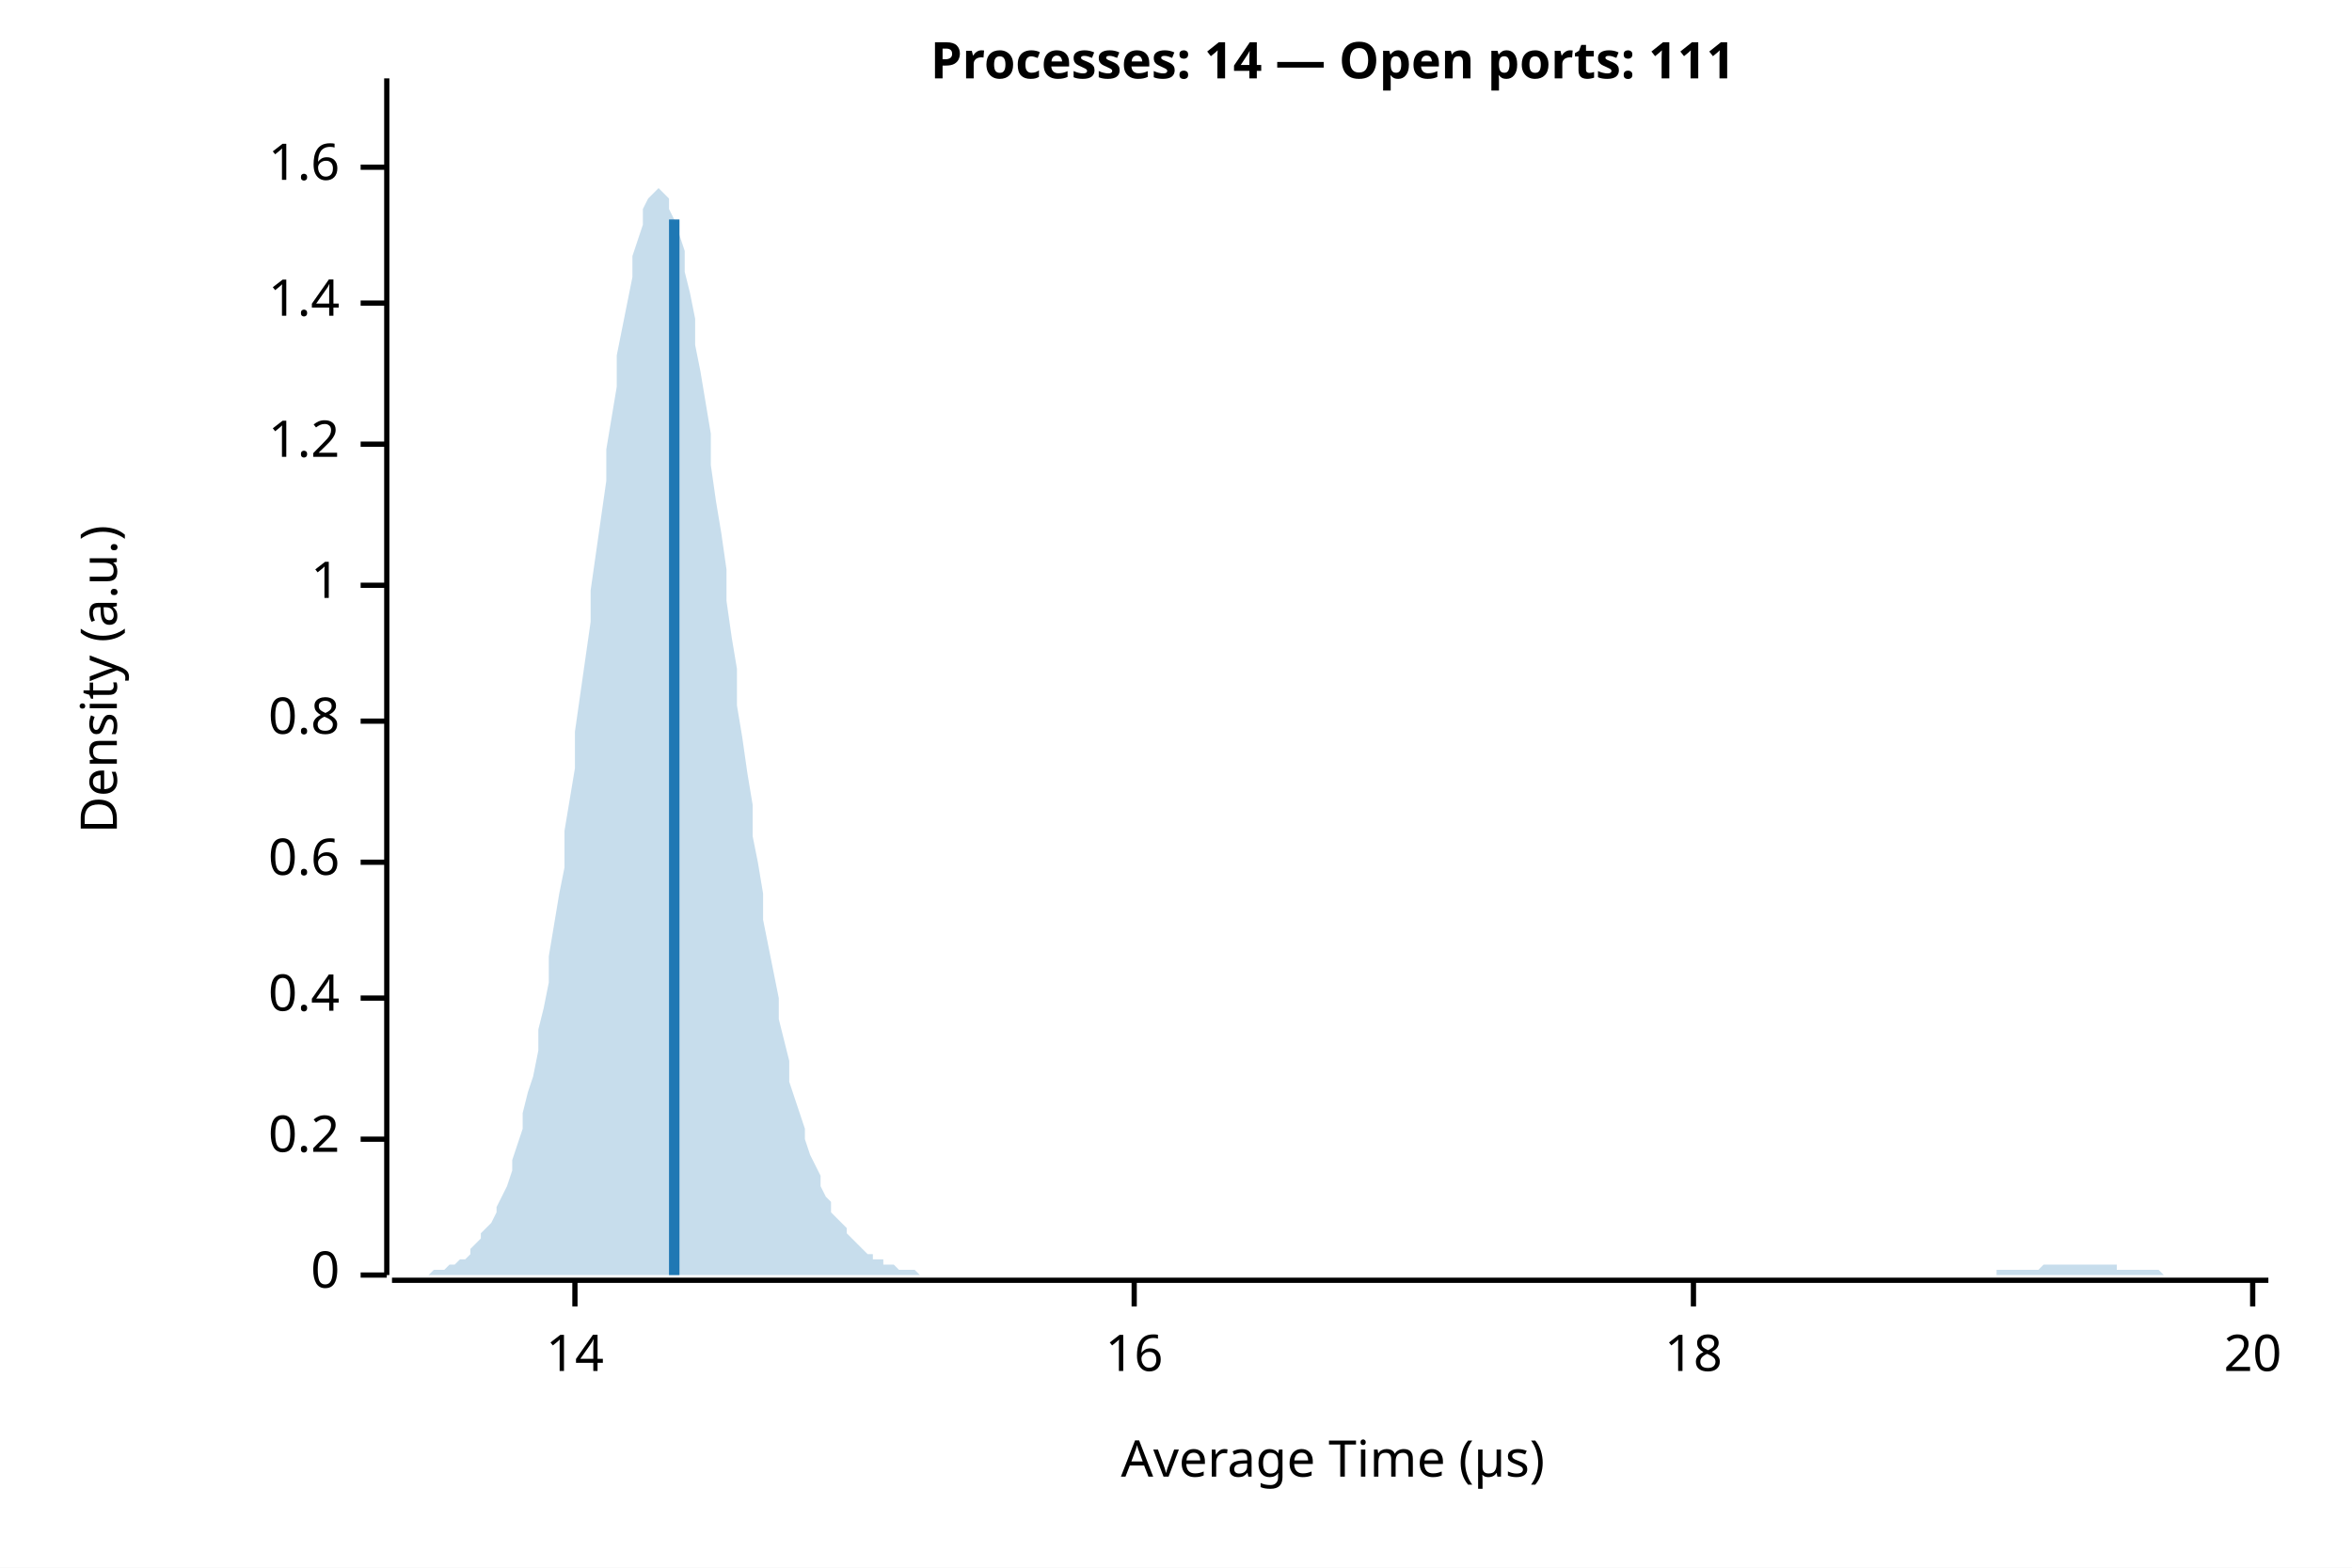
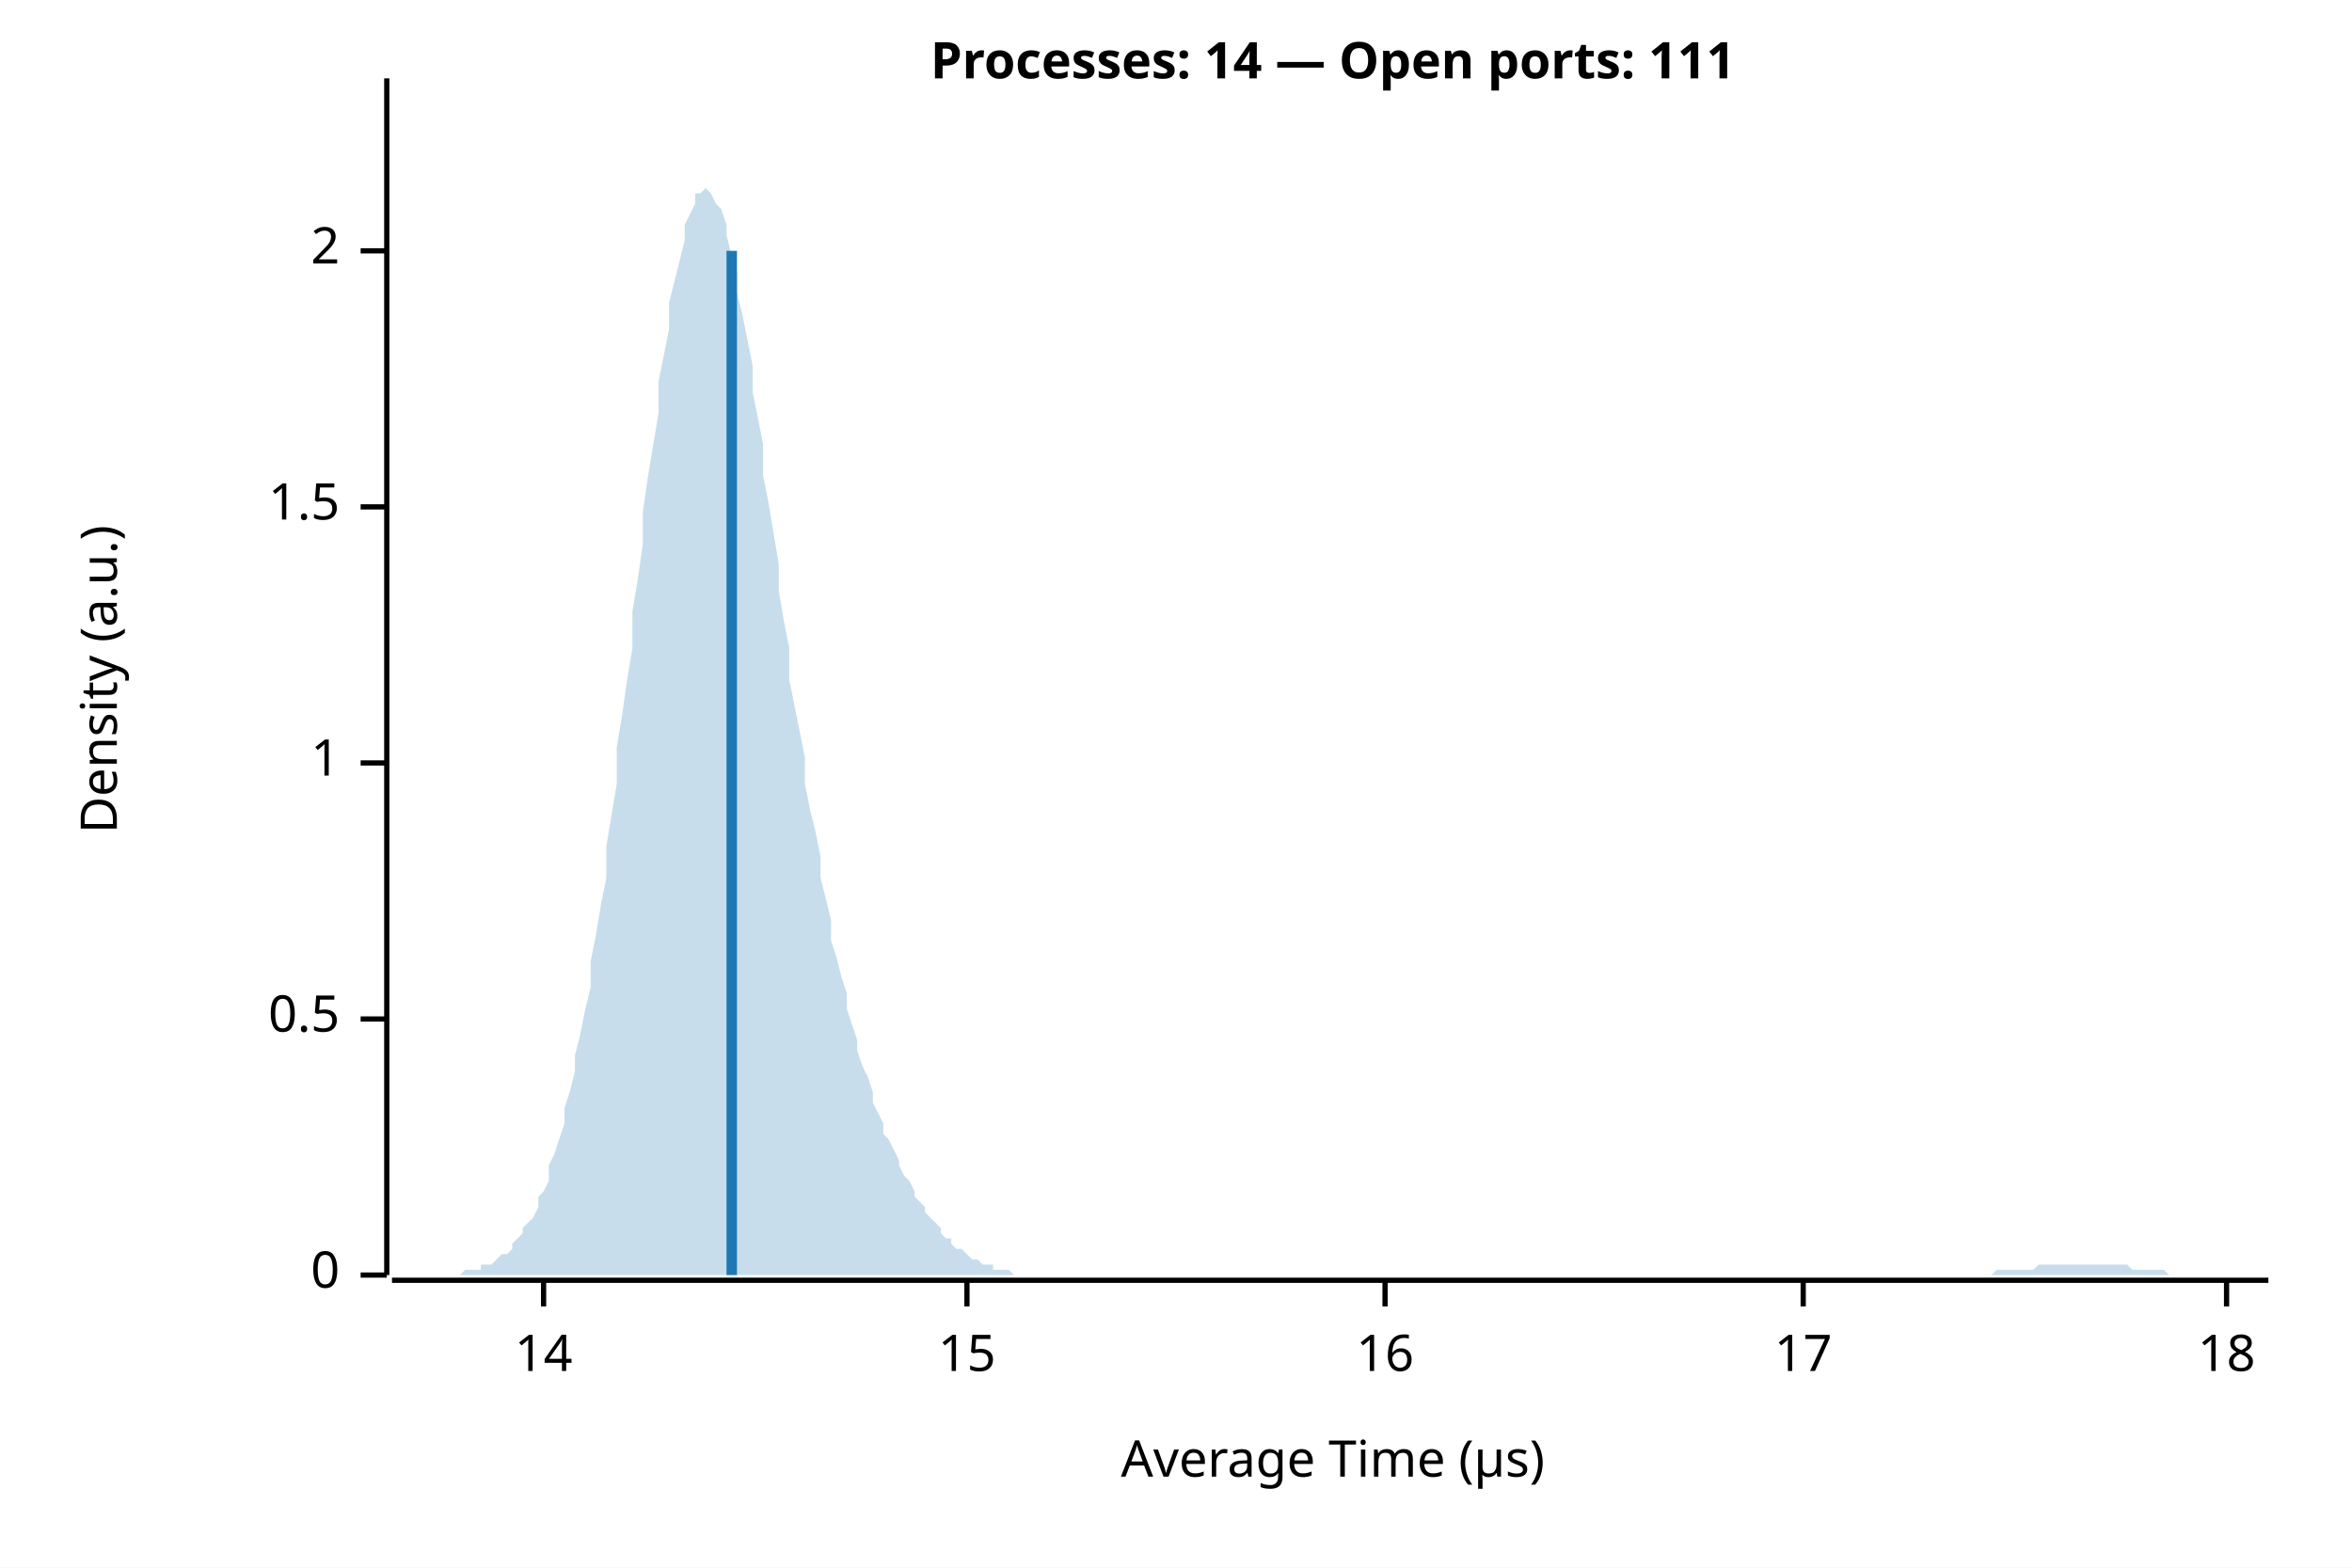
<svg xmlns="http://www.w3.org/2000/svg" width="450" height="300" viewBox="0 0 450 300">
  <rect width="100%" height="100%" fill="white" />
  <text x="255" y="15" font-weight="bold" text-anchor="middle" font-family="sans-serif" font-size="9.677" opacity="1" fill="#000000">Processes: 14 — Open ports: 111</text>
  <text x="15" y="130" dy="0.76em" text-anchor="middle" font-family="sans-serif" font-size="9.677" opacity="1" fill="#000000" transform="rotate(270, 15, 130)">
Density (a.u.)
</text>
  <text x="255" y="285" dy="-0.5ex" text-anchor="middle" font-family="sans-serif" font-size="9.677" opacity="1" fill="#000000">
Average Time (µs)
</text>
  <polyline fill="none" opacity="1" stroke="#000000" stroke-width="1" points="74,15 74,244 " />
  <text x="65" y="244" dy="0.5ex" text-anchor="end" font-family="sans-serif" font-size="9.677" opacity="1" fill="#000000">
0
</text>
  <polyline fill="none" opacity="1" stroke="#000000" stroke-width="1" points="69,244 74,244 " />
-   <text x="65" y="218" dy="0.5ex" text-anchor="end" font-family="sans-serif" font-size="9.677" opacity="1" fill="#000000">
- 0.2
+   <text x="65" y="195" dy="0.5ex" text-anchor="end" font-family="sans-serif" font-size="9.677" opacity="1" fill="#000000">
+ 0.5
</text>
-   <polyline fill="none" opacity="1" stroke="#000000" stroke-width="1" points="69,218 74,218 " />
-   <text x="65" y="191" dy="0.5ex" text-anchor="end" font-family="sans-serif" font-size="9.677" opacity="1" fill="#000000">
- 0.4
- </text>
-   <polyline fill="none" opacity="1" stroke="#000000" stroke-width="1" points="69,191 74,191 " />
-   <text x="65" y="165" dy="0.5ex" text-anchor="end" font-family="sans-serif" font-size="9.677" opacity="1" fill="#000000">
- 0.6
- </text>
-   <polyline fill="none" opacity="1" stroke="#000000" stroke-width="1" points="69,165 74,165 " />
-   <text x="65" y="138" dy="0.5ex" text-anchor="end" font-family="sans-serif" font-size="9.677" opacity="1" fill="#000000">
- 0.8
- </text>
-   <polyline fill="none" opacity="1" stroke="#000000" stroke-width="1" points="69,138 74,138 " />
-   <text x="65" y="112" dy="0.5ex" text-anchor="end" font-family="sans-serif" font-size="9.677" opacity="1" fill="#000000">
+   <polyline fill="none" opacity="1" stroke="#000000" stroke-width="1" points="69,195 74,195 " />
+   <text x="65" y="146" dy="0.5ex" text-anchor="end" font-family="sans-serif" font-size="9.677" opacity="1" fill="#000000">
1
</text>
-   <polyline fill="none" opacity="1" stroke="#000000" stroke-width="1" points="69,112 74,112 " />
-   <text x="65" y="85" dy="0.5ex" text-anchor="end" font-family="sans-serif" font-size="9.677" opacity="1" fill="#000000">
- 1.2
+   <polyline fill="none" opacity="1" stroke="#000000" stroke-width="1" points="69,146 74,146 " />
+   <text x="65" y="97" dy="0.5ex" text-anchor="end" font-family="sans-serif" font-size="9.677" opacity="1" fill="#000000">
+ 1.5
</text>
-   <polyline fill="none" opacity="1" stroke="#000000" stroke-width="1" points="69,85 74,85 " />
-   <text x="65" y="58" dy="0.5ex" text-anchor="end" font-family="sans-serif" font-size="9.677" opacity="1" fill="#000000">
- 1.4
+   <polyline fill="none" opacity="1" stroke="#000000" stroke-width="1" points="69,97 74,97 " />
+   <text x="65" y="48" dy="0.5ex" text-anchor="end" font-family="sans-serif" font-size="9.677" opacity="1" fill="#000000">
+ 2
</text>
-   <polyline fill="none" opacity="1" stroke="#000000" stroke-width="1" points="69,58 74,58 " />
-   <text x="65" y="32" dy="0.5ex" text-anchor="end" font-family="sans-serif" font-size="9.677" opacity="1" fill="#000000">
- 1.6
- </text>
-   <polyline fill="none" opacity="1" stroke="#000000" stroke-width="1" points="69,32 74,32 " />
+   <polyline fill="none" opacity="1" stroke="#000000" stroke-width="1" points="69,48 74,48 " />
  <polyline fill="none" opacity="1" stroke="#000000" stroke-width="1" points="75,245 434,245 " />
-   <text x="110" y="255" dy="0.76em" text-anchor="middle" font-family="sans-serif" font-size="9.677" opacity="1" fill="#000000">
+   <text x="104" y="255" dy="0.76em" text-anchor="middle" font-family="sans-serif" font-size="9.677" opacity="1" fill="#000000">
14
</text>
-   <polyline fill="none" opacity="1" stroke="#000000" stroke-width="1" points="110,245 110,250 " />
-   <text x="217" y="255" dy="0.76em" text-anchor="middle" font-family="sans-serif" font-size="9.677" opacity="1" fill="#000000">
+   <polyline fill="none" opacity="1" stroke="#000000" stroke-width="1" points="104,245 104,250 " />
+   <text x="185" y="255" dy="0.76em" text-anchor="middle" font-family="sans-serif" font-size="9.677" opacity="1" fill="#000000">
+ 15
+ </text>
+   <polyline fill="none" opacity="1" stroke="#000000" stroke-width="1" points="185,245 185,250 " />
+   <text x="265" y="255" dy="0.76em" text-anchor="middle" font-family="sans-serif" font-size="9.677" opacity="1" fill="#000000">
16
</text>
-   <polyline fill="none" opacity="1" stroke="#000000" stroke-width="1" points="217,245 217,250 " />
-   <text x="324" y="255" dy="0.76em" text-anchor="middle" font-family="sans-serif" font-size="9.677" opacity="1" fill="#000000">
+   <polyline fill="none" opacity="1" stroke="#000000" stroke-width="1" points="265,245 265,250 " />
+   <text x="345" y="255" dy="0.76em" text-anchor="middle" font-family="sans-serif" font-size="9.677" opacity="1" fill="#000000">
+ 17
+ </text>
+   <polyline fill="none" opacity="1" stroke="#000000" stroke-width="1" points="345,245 345,250 " />
+   <text x="426" y="255" dy="0.76em" text-anchor="middle" font-family="sans-serif" font-size="9.677" opacity="1" fill="#000000">
18
</text>
-   <polyline fill="none" opacity="1" stroke="#000000" stroke-width="1" points="324,245 324,250 " />
-   <text x="431" y="255" dy="0.76em" text-anchor="middle" font-family="sans-serif" font-size="9.677" opacity="1" fill="#000000">
- 20
- </text>
-   <polyline fill="none" opacity="1" stroke="#000000" stroke-width="1" points="431,245 431,250 " />
-   <polygon opacity="0.25" fill="#1F78B4" points="75,244 75,244 76,244 77,244 77,244 78,244 79,244 80,244 80,244 81,244 82,244 82,244 83,243 84,243 85,243 85,243 86,242 87,242 87,242 88,241 89,241 90,240 90,239 91,238 92,237 92,236 93,235 94,234 95,232 95,231 96,229 97,227 98,224 98,222 99,219 100,216 100,213 101,209 102,206 103,201 103,197 104,193 105,188 105,183 106,177 107,171 108,166 108,159 109,153 110,147 110,140 111,133 112,126 113,119 113,113 114,106 115,99 116,92 116,86 117,80 118,74 118,68 119,63 120,58 121,53 121,49 122,46 123,43 123,40 124,38 125,37 126,36 126,36 127,37 128,38 128,40 129,42 130,45 131,48 131,52 132,56 133,61 133,66 134,71 135,77 136,83 136,89 137,96 138,102 139,109 139,115 140,122 141,128 141,135 142,141 143,148 144,154 144,160 145,165 146,171 146,176 147,181 148,186 149,191 149,195 150,199 151,203 151,207 152,210 153,213 154,216 154,218 155,221 156,223 157,225 157,227 158,229 159,230 159,232 160,233 161,234 162,235 162,236 163,237 164,238 164,238 165,239 166,240 167,240 167,241 168,241 169,241 169,242 170,242 171,242 172,243 172,243 173,243 174,243 175,243 175,243 176,244 177,244 177,244 178,244 179,244 180,244 180,244 181,244 182,244 182,244 183,244 184,244 185,244 185,244 186,244 187,244 187,244 188,244 189,244 190,244 190,244 191,244 192,244 192,244 193,244 194,244 195,244 195,244 196,244 197,244 198,244 198,244 199,244 200,244 200,244 201,244 202,244 203,244 203,244 204,244 205,244 205,244 206,244 207,244 208,244 208,244 209,244 210,244 210,244 211,244 212,244 213,244 213,244 214,244 215,244 216,244 216,244 217,244 218,244 218,244 219,244 220,244 221,244 221,244 222,244 223,244 223,244 224,244 225,244 226,244 226,244 227,244 228,244 228,244 229,244 230,244 231,244 231,244 232,244 233,244 233,244 234,244 235,244 236,244 236,244 237,244 238,244 239,244 239,244 240,244 241,244 241,244 242,244 243,244 244,244 244,244 245,244 246,244 246,244 247,244 248,244 249,244 249,244 250,244 251,244 251,244 252,244 253,244 254,244 254,244 255,244 256,244 257,244 257,244 258,244 259,244 259,244 260,244 261,244 262,244 262,244 263,244 264,244 264,244 265,244 266,244 267,244 267,244 268,244 269,244 269,244 270,244 271,244 272,244 272,244 273,244 274,244 275,244 275,244 276,244 277,244 277,244 278,244 279,244 280,244 280,244 281,244 282,244 282,244 283,244 284,244 285,244 285,244 286,244 287,244 287,244 288,244 289,244 290,244 290,244 291,244 292,244 292,244 293,244 294,244 295,244 295,244 296,244 297,244 298,244 298,244 299,244 300,244 300,244 301,244 302,244 303,244 303,244 304,244 305,244 305,244 306,244 307,244 308,244 308,244 309,244 310,244 310,244 311,244 312,244 313,244 313,244 314,244 315,244 316,244 316,244 317,244 318,244 318,244 319,244 320,244 321,244 321,244 322,244 323,244 323,244 324,244 325,244 326,244 326,244 327,244 328,244 328,244 329,244 330,244 331,244 331,244 332,244 333,244 333,244 334,244 335,244 336,244 336,244 337,244 338,244 339,244 339,244 340,244 341,244 341,244 342,244 343,244 344,244 344,244 345,244 346,244 346,244 347,244 348,244 349,244 349,244 350,244 351,244 351,244 352,244 353,244 354,244 354,244 355,244 356,244 357,244 357,244 358,244 359,244 359,244 360,244 361,244 362,244 362,244 363,244 364,244 364,244 365,244 366,244 367,244 367,244 368,244 369,244 369,244 370,244 371,244 372,244 372,244 373,244 374,244 375,244 375,244 376,244 377,244 377,244 378,244 379,244 380,244 380,244 381,244 382,244 382,243 383,243 384,243 385,243 385,243 386,243 387,243 387,243 388,243 389,243 390,243 390,243 391,242 392,242 392,242 393,242 394,242 395,242 395,242 396,242 397,242 398,242 398,242 399,242 400,242 400,242 401,242 402,242 403,242 403,242 404,242 405,242 405,243 406,243 407,243 408,243 408,243 409,243 410,243 410,243 411,243 412,243 413,243 413,243 414,244 415,244 416,244 416,244 417,244 418,244 418,244 419,244 420,244 421,244 421,244 422,244 423,244 423,244 424,244 425,244 426,244 426,244 427,244 428,244 428,244 429,244 430,244 431,244 431,244 432,244 433,244 434,244 434,244 75,244 " />
-   <polyline fill="none" opacity="1" stroke="#1F78B4" stroke-width="2" points="129,244 129,42 " />
+   <polyline fill="none" opacity="1" stroke="#000000" stroke-width="1" points="426,245 426,250 " />
+   <polygon opacity="0.25" fill="#1F78B4" points="75,244 75,244 76,244 77,244 77,244 78,244 79,244 80,244 80,244 81,244 82,244 82,244 83,244 84,244 85,244 85,244 86,244 87,244 87,244 88,244 89,243 90,243 90,243 91,243 92,243 92,242 93,242 94,242 95,241 95,241 96,240 97,240 98,239 98,238 99,237 100,236 100,235 101,234 102,233 103,231 103,229 104,228 105,226 105,223 106,221 107,218 108,215 108,212 109,209 110,205 110,202 111,198 112,193 113,189 113,184 114,179 115,173 116,168 116,162 117,156 118,150 118,143 119,137 120,130 121,124 121,117 122,111 123,104 123,98 124,91 125,85 126,79 126,73 127,68 128,63 128,58 129,54 130,50 131,46 131,43 132,41 133,39 133,37 134,37 135,36 136,37 136,37 137,39 138,40 139,43 139,45 140,49 141,52 141,56 142,60 143,65 144,70 144,75 145,80 146,85 146,91 147,96 148,102 149,108 149,113 150,119 151,124 151,130 152,135 153,140 154,145 154,150 155,155 156,159 157,164 157,168 158,172 159,176 159,180 160,183 161,187 162,190 162,193 163,196 164,199 164,201 165,204 166,206 167,209 167,211 168,213 169,215 169,217 170,218 171,220 172,222 172,223 173,225 174,226 175,228 175,229 176,230 177,231 177,232 178,233 179,234 180,235 180,236 181,237 182,237 182,238 183,239 184,239 185,240 185,240 186,241 187,241 187,241 188,242 189,242 190,242 190,243 191,243 192,243 192,243 193,243 194,244 195,244 195,244 196,244 197,244 198,244 198,244 199,244 200,244 200,244 201,244 202,244 203,244 203,244 204,244 205,244 205,244 206,244 207,244 208,244 208,244 209,244 210,244 210,244 211,244 212,244 213,244 213,244 214,244 215,244 216,244 216,244 217,244 218,244 218,244 219,244 220,244 221,244 221,244 222,244 223,244 223,244 224,244 225,244 226,244 226,244 227,244 228,244 228,244 229,244 230,244 231,244 231,244 232,244 233,244 233,244 234,244 235,244 236,244 236,244 237,244 238,244 239,244 239,244 240,244 241,244 241,244 242,244 243,244 244,244 244,244 245,244 246,244 246,244 247,244 248,244 249,244 249,244 250,244 251,244 251,244 252,244 253,244 254,244 254,244 255,244 256,244 257,244 257,244 258,244 259,244 259,244 260,244 261,244 262,244 262,244 263,244 264,244 264,244 265,244 266,244 267,244 267,244 268,244 269,244 269,244 270,244 271,244 272,244 272,244 273,244 274,244 275,244 275,244 276,244 277,244 277,244 278,244 279,244 280,244 280,244 281,244 282,244 282,244 283,244 284,244 285,244 285,244 286,244 287,244 287,244 288,244 289,244 290,244 290,244 291,244 292,244 292,244 293,244 294,244 295,244 295,244 296,244 297,244 298,244 298,244 299,244 300,244 300,244 301,244 302,244 303,244 303,244 304,244 305,244 305,244 306,244 307,244 308,244 308,244 309,244 310,244 310,244 311,244 312,244 313,244 313,244 314,244 315,244 316,244 316,244 317,244 318,244 318,244 319,244 320,244 321,244 321,244 322,244 323,244 323,244 324,244 325,244 326,244 326,244 327,244 328,244 328,244 329,244 330,244 331,244 331,244 332,244 333,244 333,244 334,244 335,244 336,244 336,244 337,244 338,244 339,244 339,244 340,244 341,244 341,244 342,244 343,244 344,244 344,244 345,244 346,244 346,244 347,244 348,244 349,244 349,244 350,244 351,244 351,244 352,244 353,244 354,244 354,244 355,244 356,244 357,244 357,244 358,244 359,244 359,244 360,244 361,244 362,244 362,244 363,244 364,244 364,244 365,244 366,244 367,244 367,244 368,244 369,244 369,244 370,244 371,244 372,244 372,244 373,244 374,244 375,244 375,244 376,244 377,244 377,244 378,244 379,244 380,244 380,244 381,244 382,243 382,243 383,243 384,243 385,243 385,243 386,243 387,243 387,243 388,243 389,243 390,242 390,242 391,242 392,242 392,242 393,242 394,242 395,242 395,242 396,242 397,242 398,242 398,242 399,242 400,242 400,242 401,242 402,242 403,242 403,242 404,242 405,242 405,242 406,242 407,242 408,243 408,243 409,243 410,243 410,243 411,243 412,243 413,243 413,243 414,243 415,244 416,244 416,244 417,244 418,244 418,244 419,244 420,244 421,244 421,244 422,244 423,244 423,244 424,244 425,244 426,244 426,244 427,244 428,244 428,244 429,244 430,244 431,244 431,244 432,244 433,244 434,244 434,244 75,244 " />
+   <polyline fill="none" opacity="1" stroke="#1F78B4" stroke-width="2" points="140,244 140,48 " />
</svg>
